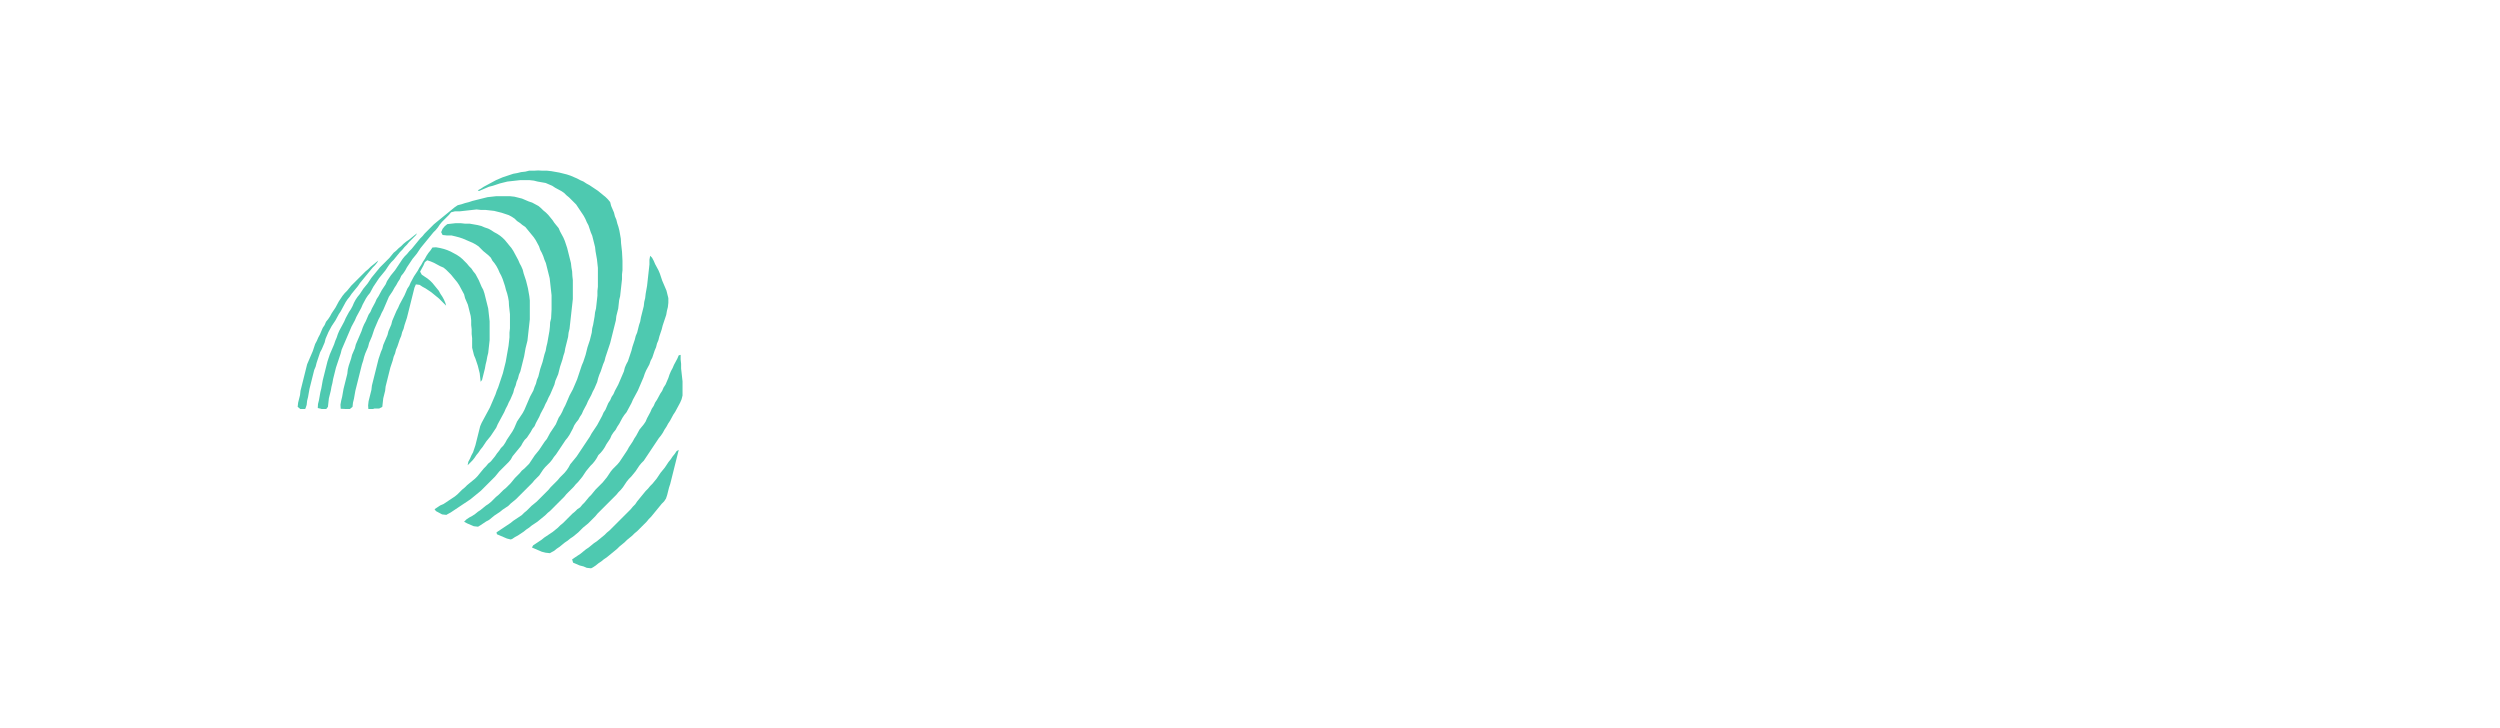
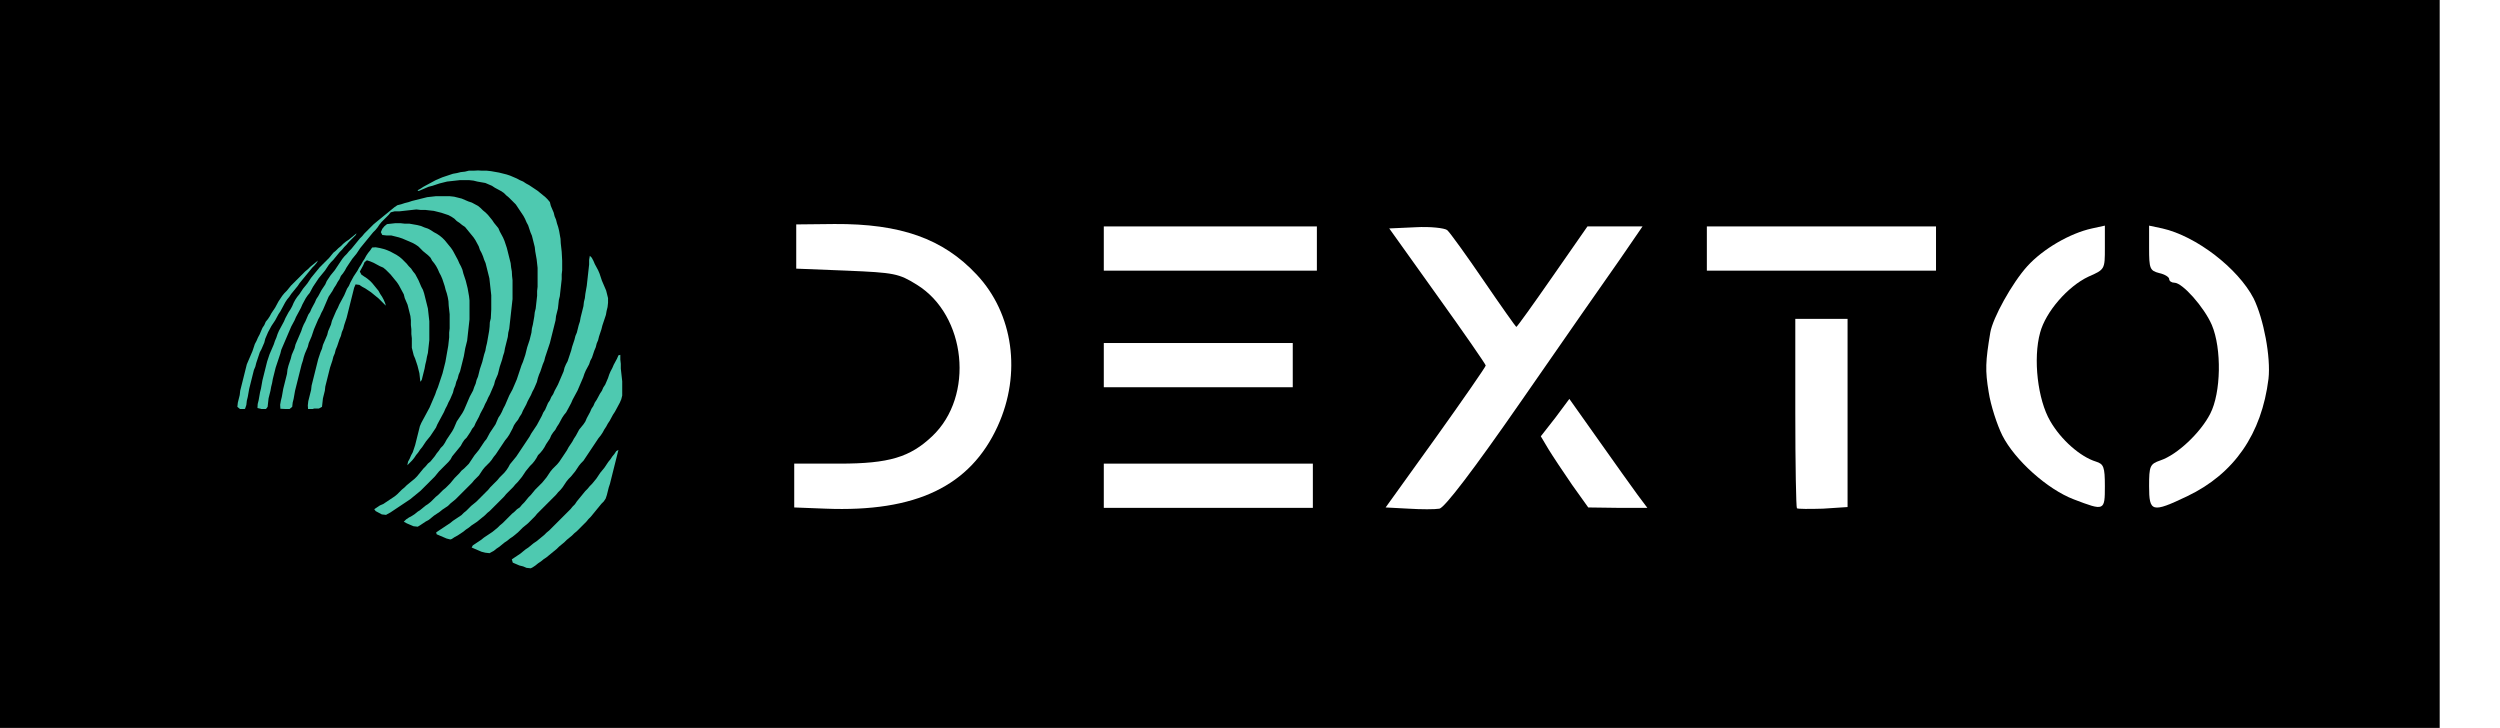
- <svg xmlns="http://www.w3.org/2000/svg" viewBox="1104.497 1876.8 6218.32 1810.56" style="max-height: 500px" width="6218.32" height="1810.56">
+ <svg xmlns="http://www.w3.org/2000/svg" viewBox="2104.50 1876.80 4518.32 1810.56" style="max-height: 500px" width="6218.32" height="1810.56">
+   <rect x="1104.497" y="1876.8" width="6218.32" height="1810.56" fill="#000" />
  <g style="transform: none;" fill="rgb(255,255,255)">
    <g style="transform: none;">
      <g transform="translate(2350, 2750) scale(1.176)">
        <path d="M 464.0,883.5 L 455.0,882.5 L 448.0,879.5 L 441.0,876.5 L 434.5,873.0 L 439.5,868.0 L 445.5,864.0 L 452.0,860.5 L 458.0,856.5 L 463.5,852.0 L 469.5,848.0 L 475.0,843.5 L 480.5,839.0 L 486.5,835.0 L 492.0,830.5 L 497.0,825.5 L 502.0,820.5 L 507.5,816.0 L 512.5,811.0 L 517.5,806.0 L 523.0,801.5 L 528.0,796.5 L 533.0,791.5 L 537.5,786.0 L 542.0,780.5 L 547.0,775.5 L 552.0,770.5 L 556.5,765.0 L 562.0,760.5 L 567.0,755.5 L 572.0,750.5 L 576.0,744.5 L 580.0,738.5 L 584.0,732.5 L 588.5,727.0 L 593.0,721.5 L 597.0,715.5 L 601.0,709.5 L 605.0,703.5 L 609.5,698.0 L 613.0,691.5 L 616.5,685.0 L 620.5,679.0 L 624.5,673.0 L 628.5,667.0 L 631.5,660.0 L 634.5,653.0 L 638.5,647.0 L 642.0,640.5 L 645.0,633.5 L 648.5,627.0 L 651.5,620.0 L 654.5,613.0 L 657.5,606.0 L 661.0,599.5 L 664.5,593.0 L 667.5,586.0 L 670.5,579.0 L 673.5,572.0 L 676.0,564.5 L 678.5,557.0 L 681.0,549.5 L 683.5,542.0 L 686.5,535.0 L 689.0,527.5 L 691.5,520.0 L 693.5,512.0 L 695.5,504.0 L 698.0,496.5 L 700.5,489.0 L 702.5,481.0 L 704.5,473.0 L 705.5,464.0 L 707.5,456.0 L 709.0,447.5 L 710.5,439.0 L 711.5,430.0 L 713.5,422.0 L 714.5,413.0 L 715.5,404.0 L 716.5,395.0 L 716.5,385.0 L 717.5,376.0 L 717.5,366.0 L 717.5,356.0 L 717.5,346.0 L 717.5,336.0 L 716.5,327.0 L 715.5,318.0 L 714.0,309.5 L 712.5,301.0 L 711.5,292.0 L 709.5,284.0 L 707.5,276.0 L 705.5,268.0 L 702.5,261.0 L 700.0,253.5 L 697.5,246.0 L 694.0,239.5 L 691.0,232.5 L 687.5,226.0 L 683.5,220.0 L 679.5,214.0 L 675.5,208.0 L 671.5,202.0 L 666.5,197.0 L 661.5,192.0 L 656.5,187.0 L 651.0,182.5 L 646.0,177.5 L 640.0,173.5 L 633.5,170.0 L 627.0,166.5 L 621.0,162.5 L 614.0,159.5 L 607.0,156.5 L 598.5,155.0 L 590.0,153.5 L 582.0,151.5 L 573.0,150.5 L 563.0,150.5 L 553.0,150.5 L 544.0,151.5 L 535.0,152.5 L 526.0,153.5 L 518.0,155.5 L 510.0,157.5 L 502.5,160.0 L 495.0,162.5 L 487.0,164.5 L 480.0,167.5 L 473.0,170.5 L 466.0,173.5 L 463.5,172.0 L 470.0,168.5 L 476.0,164.5 L 482.5,161.0 L 489.0,157.5 L 495.5,154.0 L 502.0,150.5 L 509.0,147.5 L 516.0,144.5 L 523.5,142.0 L 531.0,139.5 L 538.5,137.0 L 547.0,135.5 L 555.0,133.5 L 564.0,132.5 L 572.0,130.5 L 582.0,130.5 L 591.5,130.0 L 600.0,130.5 L 610.0,130.5 L 619.0,131.5 L 627.5,133.0 L 636.0,134.5 L 644.0,136.5 L 652.0,138.5 L 659.5,141.0 L 666.5,144.0 L 673.5,147.0 L 680.0,150.5 L 687.0,153.5 L 693.0,157.5 L 699.5,161.0 L 705.5,165.0 L 711.5,169.0 L 717.5,173.0 L 723.0,177.5 L 728.5,182.0 L 734.0,186.5 L 739.0,191.5 L 743.5,197.0 L 745.5,205.0 L 748.5,212.0 L 751.5,219.0 L 753.5,227.0 L 756.5,234.0 L 758.5,242.0 L 761.0,249.5 L 763.0,257.5 L 764.5,266.0 L 766.0,274.5 L 766.5,284.0 L 767.5,293.0 L 768.5,302.0 L 769.0,311.5 L 769.5,321.0 L 769.5,331.0 L 769.5,341.0 L 768.5,350.0 L 768.5,360.0 L 767.5,369.0 L 766.5,378.0 L 765.5,387.0 L 764.5,396.0 L 762.5,404.0 L 761.5,413.0 L 760.5,422.0 L 758.5,430.0 L 756.5,438.0 L 755.5,447.0 L 753.5,455.0 L 751.5,463.0 L 749.5,471.0 L 747.5,479.0 L 745.5,487.0 L 743.5,495.0 L 741.0,502.5 L 738.5,510.0 L 736.0,517.5 L 733.5,525.0 L 731.5,533.0 L 728.5,540.0 L 726.0,547.5 L 723.5,555.0 L 720.5,562.0 L 718.0,569.5 L 716.0,577.5 L 713.0,584.5 L 710.0,591.5 L 706.5,598.0 L 703.5,605.0 L 700.0,611.5 L 696.5,618.0 L 693.5,625.0 L 690.0,631.5 L 686.5,638.0 L 683.5,645.0 L 679.5,651.0 L 676.0,657.5 L 671.5,663.0 L 667.5,669.0 L 664.5,676.0 L 661.0,682.5 L 657.5,689.0 L 653.5,695.0 L 649.0,700.5 L 645.0,706.5 L 641.0,712.5 L 637.0,718.5 L 633.0,724.5 L 629.0,730.5 L 624.5,736.0 L 620.5,742.0 L 616.0,747.5 L 611.0,752.5 L 606.0,757.5 L 601.5,763.0 L 597.5,769.0 L 593.5,775.0 L 588.5,780.0 L 583.5,785.0 L 579.0,790.5 L 574.0,795.5 L 569.0,800.5 L 564.0,805.5 L 559.0,810.5 L 554.0,815.5 L 549.0,820.5 L 544.0,825.5 L 538.5,830.0 L 533.0,834.5 L 528.0,839.5 L 522.0,843.5 L 516.0,847.5 L 510.5,852.0 L 504.5,856.0 L 498.5,860.0 L 493.0,864.5 L 487.5,869.0 L 481.0,872.5 L 475.0,876.5 L 469.0,880.5 Z" stroke="none" fill="rgb(78,201,176)" fill-rule="nonzero" transform="translate(-512, -512)" />
        <path d="M 397.0,858.5 L 388.0,857.5 L 381.5,854.0 L 375.0,850.5 L 372.0,846.5 L 378.0,842.5 L 384.0,838.5 L 391.0,835.5 L 397.0,831.5 L 403.0,827.5 L 409.0,823.5 L 415.0,819.5 L 420.5,815.0 L 425.5,810.0 L 430.5,805.0 L 436.0,800.5 L 441.0,795.5 L 446.5,791.0 L 452.0,786.5 L 457.5,782.0 L 462.5,777.0 L 467.0,771.5 L 471.5,766.0 L 476.0,760.5 L 481.0,755.5 L 485.5,750.0 L 491.0,745.5 L 495.5,740.0 L 500.0,734.5 L 504.0,728.5 L 508.5,723.0 L 512.5,717.0 L 517.5,712.0 L 521.5,706.0 L 525.0,699.5 L 529.0,693.5 L 533.0,687.5 L 537.0,681.5 L 540.5,675.0 L 543.5,668.0 L 546.5,661.0 L 550.5,655.0 L 554.5,649.0 L 558.5,643.0 L 562.0,636.5 L 565.0,629.5 L 568.0,622.5 L 571.0,615.5 L 574.0,608.5 L 577.5,602.0 L 581.0,595.5 L 583.5,588.0 L 586.5,581.0 L 588.5,573.0 L 591.5,566.0 L 593.5,558.0 L 595.5,550.0 L 598.0,542.5 L 600.5,535.0 L 602.5,527.0 L 604.5,519.0 L 607.0,511.5 L 608.5,503.0 L 610.5,495.0 L 612.0,486.5 L 613.5,478.0 L 615.0,469.5 L 616.0,460.5 L 616.5,451.0 L 618.5,443.0 L 619.0,433.5 L 619.5,424.0 L 619.5,414.0 L 619.5,404.0 L 619.5,394.0 L 618.5,385.0 L 617.5,376.0 L 616.5,367.0 L 615.5,358.0 L 613.5,350.0 L 611.5,342.0 L 609.5,334.0 L 607.5,326.0 L 604.5,319.0 L 602.0,311.5 L 599.0,304.5 L 595.5,298.0 L 593.0,290.5 L 589.5,284.0 L 586.0,277.5 L 582.0,271.5 L 577.5,266.0 L 573.0,260.5 L 568.5,255.0 L 564.0,249.5 L 558.0,245.5 L 552.5,241.0 L 546.5,237.0 L 541.5,232.0 L 535.5,228.0 L 529.0,224.5 L 521.5,222.0 L 514.0,219.5 L 506.0,217.5 L 498.0,215.5 L 489.0,214.5 L 480.0,213.5 L 470.0,213.5 L 461.0,212.5 L 452.0,213.5 L 443.0,214.5 L 434.0,215.5 L 425.0,216.5 L 415.0,216.5 L 407.0,218.5 L 402.5,224.0 L 397.5,229.0 L 392.5,234.0 L 387.5,239.0 L 383.0,244.5 L 379.0,250.5 L 374.5,256.0 L 369.5,261.0 L 365.0,266.5 L 360.5,272.0 L 356.0,277.5 L 351.5,283.0 L 347.0,288.5 L 342.5,294.0 L 338.5,300.0 L 334.5,306.0 L 330.0,311.5 L 325.5,317.0 L 321.5,323.0 L 317.5,329.0 L 313.5,335.0 L 310.0,341.5 L 306.0,347.5 L 301.5,353.0 L 298.5,360.0 L 294.5,366.0 L 291.0,372.5 L 287.0,378.5 L 283.5,385.0 L 279.5,391.0 L 275.5,397.0 L 272.5,404.0 L 269.5,411.0 L 266.5,418.0 L 263.5,425.0 L 260.0,431.5 L 257.0,438.5 L 253.5,445.0 L 250.5,452.0 L 247.5,459.0 L 244.5,466.0 L 242.0,473.5 L 239.5,481.0 L 236.5,488.0 L 233.5,495.0 L 231.5,503.0 L 228.5,510.0 L 225.5,517.0 L 223.0,524.5 L 221.0,532.5 L 218.5,540.0 L 216.5,548.0 L 214.5,556.0 L 212.5,564.0 L 210.5,572.0 L 208.5,580.0 L 206.5,588.0 L 204.5,596.0 L 203.0,604.5 L 201.5,613.0 L 199.5,621.0 L 198.5,630.0 L 193.0,634.5 L 183.0,634.5 L 173.5,634.0 L 173.0,625.5 L 174.5,617.0 L 176.5,609.0 L 178.0,600.5 L 179.5,592.0 L 181.5,584.0 L 183.5,576.0 L 185.5,568.0 L 187.5,560.0 L 188.5,551.0 L 190.5,543.0 L 193.0,535.5 L 195.5,528.0 L 197.5,520.0 L 200.5,513.0 L 203.5,506.0 L 205.5,498.0 L 208.5,491.0 L 211.5,484.0 L 214.5,477.0 L 217.5,470.0 L 220.0,462.5 L 223.0,455.5 L 226.5,449.0 L 229.5,442.0 L 232.5,435.0 L 236.5,429.0 L 239.5,422.0 L 243.0,415.5 L 246.5,409.0 L 249.5,402.0 L 253.5,396.0 L 257.0,389.5 L 260.5,383.0 L 264.5,377.0 L 268.5,371.0 L 271.5,364.0 L 275.5,358.0 L 279.5,352.0 L 284.0,346.5 L 288.5,341.0 L 292.5,335.0 L 296.5,329.0 L 300.5,323.0 L 304.5,317.0 L 309.0,311.5 L 314.0,306.5 L 318.5,301.0 L 323.5,296.0 L 328.0,290.5 L 332.5,285.0 L 337.0,279.5 L 341.5,274.0 L 346.5,269.0 L 351.0,263.5 L 356.0,258.5 L 361.0,253.5 L 366.0,248.5 L 371.0,243.5 L 376.5,239.0 L 382.0,234.5 L 387.5,230.0 L 393.0,225.5 L 398.5,221.0 L 404.0,216.5 L 409.5,212.0 L 415.0,207.5 L 421.0,203.5 L 429.0,201.5 L 436.5,199.0 L 444.5,197.0 L 452.0,194.5 L 460.0,192.5 L 468.0,190.5 L 476.0,188.5 L 484.0,186.5 L 493.0,185.5 L 502.0,184.5 L 512.0,184.5 L 522.0,184.5 L 532.0,184.5 L 541.0,185.5 L 549.0,187.5 L 557.0,189.5 L 564.0,192.5 L 571.0,195.5 L 578.5,198.0 L 585.0,201.5 L 591.5,205.0 L 597.0,209.5 L 602.0,214.5 L 607.5,219.0 L 612.5,224.0 L 617.0,229.5 L 621.5,235.0 L 625.5,241.0 L 630.0,246.5 L 634.5,252.0 L 637.5,259.0 L 641.0,265.5 L 644.5,272.0 L 647.5,279.0 L 650.0,286.5 L 652.5,294.0 L 654.5,302.0 L 656.5,310.0 L 658.5,318.0 L 660.5,326.0 L 661.5,335.0 L 663.0,343.5 L 663.5,353.0 L 664.5,362.0 L 664.5,372.0 L 664.5,382.0 L 664.5,392.0 L 664.5,402.0 L 663.5,411.0 L 662.5,420.0 L 661.5,429.0 L 660.5,438.0 L 659.5,447.0 L 658.5,456.0 L 657.5,465.0 L 655.5,473.0 L 654.5,482.0 L 652.5,490.0 L 650.5,498.0 L 648.5,506.0 L 647.0,514.5 L 644.5,522.0 L 642.5,530.0 L 640.0,537.5 L 637.5,545.0 L 635.5,553.0 L 633.5,561.0 L 630.5,568.0 L 627.5,575.0 L 625.5,583.0 L 622.5,590.0 L 619.5,597.0 L 616.5,604.0 L 613.0,610.5 L 610.0,617.5 L 606.5,624.0 L 603.5,631.0 L 600.0,637.5 L 596.5,644.0 L 593.5,651.0 L 590.0,657.5 L 586.5,664.0 L 583.5,671.0 L 579.0,676.5 L 575.5,683.0 L 571.5,689.0 L 567.5,695.0 L 562.5,700.0 L 558.5,706.0 L 555.0,712.5 L 550.5,718.0 L 546.0,723.5 L 541.5,729.0 L 537.0,734.5 L 533.5,741.0 L 529.0,746.5 L 524.0,751.5 L 519.0,756.5 L 514.0,761.5 L 509.0,766.5 L 504.5,772.0 L 500.0,777.5 L 495.0,782.5 L 490.0,787.5 L 485.0,792.5 L 480.0,797.5 L 475.0,802.5 L 470.0,807.5 L 464.5,812.0 L 459.0,816.5 L 453.5,821.0 L 448.0,825.5 L 442.0,829.5 L 436.0,833.5 L 430.0,837.5 L 424.0,841.5 L 418.0,845.5 L 412.0,849.5 L 406.0,853.5 L 399.5,857.0 Z" stroke="none" fill="rgb(78,201,176)" fill-rule="nonzero" transform="translate(-512, -512)" />
        <path d="M 442.0,753.5 L 443.5,746.0 L 447.0,739.5 L 450.0,732.5 L 453.5,726.0 L 456.0,718.5 L 458.5,711.0 L 460.5,703.0 L 462.5,695.0 L 464.5,687.0 L 466.5,679.0 L 468.5,671.0 L 471.5,664.0 L 475.0,657.5 L 478.5,651.0 L 482.0,644.5 L 485.5,638.0 L 489.0,631.5 L 492.0,624.5 L 495.0,617.5 L 498.0,610.5 L 501.0,603.5 L 503.5,596.0 L 506.5,589.0 L 509.0,581.5 L 511.5,574.0 L 514.0,566.5 L 516.5,559.0 L 518.5,551.0 L 520.5,543.0 L 522.5,535.0 L 524.0,526.5 L 525.5,518.0 L 527.0,509.5 L 528.5,501.0 L 529.5,492.0 L 530.5,483.0 L 530.5,473.0 L 531.5,464.0 L 531.5,454.0 L 531.5,444.0 L 531.5,434.0 L 530.5,425.0 L 529.5,416.0 L 529.0,406.5 L 527.5,398.0 L 525.5,390.0 L 523.0,382.5 L 521.0,374.5 L 518.5,367.0 L 516.0,359.5 L 513.0,352.5 L 509.5,346.0 L 506.5,339.0 L 503.0,332.5 L 499.0,326.5 L 494.5,321.0 L 491.0,314.5 L 486.0,309.5 L 480.5,305.0 L 475.0,300.5 L 470.0,295.5 L 465.0,290.5 L 459.0,286.5 L 452.5,283.0 L 445.5,280.0 L 438.5,277.0 L 431.5,274.0 L 424.0,271.5 L 416.0,269.5 L 408.0,267.5 L 398.0,267.5 L 389.0,266.5 L 386.0,260.5 L 389.0,253.5 L 393.5,248.0 L 399.0,243.5 L 408.0,242.5 L 417.0,241.5 L 427.0,241.5 L 436.0,242.5 L 446.0,242.5 L 454.5,244.0 L 463.0,245.5 L 471.0,247.5 L 478.0,250.5 L 485.5,253.0 L 492.0,256.5 L 498.0,260.5 L 504.5,264.0 L 510.5,268.0 L 516.0,272.5 L 521.0,277.5 L 525.5,283.0 L 530.0,288.5 L 534.5,294.0 L 538.5,300.0 L 542.0,306.5 L 545.5,313.0 L 549.0,319.5 L 552.0,326.5 L 555.5,333.0 L 558.5,340.0 L 560.5,348.0 L 563.0,355.5 L 565.5,363.0 L 567.5,371.0 L 569.5,379.0 L 571.0,387.5 L 572.5,396.0 L 573.5,405.0 L 573.5,415.0 L 573.5,425.0 L 573.5,435.0 L 573.5,445.0 L 572.5,454.0 L 571.5,463.0 L 570.5,472.0 L 569.5,481.0 L 568.5,490.0 L 566.5,498.0 L 564.5,506.0 L 563.0,514.5 L 561.5,523.0 L 559.5,531.0 L 557.5,539.0 L 555.5,547.0 L 553.5,555.0 L 550.5,562.0 L 548.5,570.0 L 545.5,577.0 L 543.5,585.0 L 540.5,592.0 L 538.5,600.0 L 535.5,607.0 L 532.5,614.0 L 529.0,620.5 L 526.0,627.5 L 522.5,634.0 L 519.5,641.0 L 516.0,647.5 L 512.5,654.0 L 509.0,660.5 L 505.5,667.0 L 502.5,674.0 L 498.5,680.0 L 494.5,686.0 L 490.5,692.0 L 486.0,697.5 L 481.5,703.0 L 477.5,709.0 L 473.5,715.0 L 469.0,720.5 L 465.0,726.5 L 460.5,732.0 L 456.5,738.0 L 452.0,743.5 L 447.0,748.5 L 442.0,753.5 Z" stroke="none" fill="rgb(78,201,176)" fill-rule="nonzero" transform="translate(-512, -512)" />
        <path d="M 143.0,634.5 L 133.0,634.5 L 125.0,632.5 L 125.5,624.0 L 127.5,616.0 L 129.0,607.5 L 130.5,599.0 L 132.5,591.0 L 134.0,582.5 L 135.5,574.0 L 137.5,566.0 L 139.5,558.0 L 141.5,550.0 L 143.5,542.0 L 145.5,534.0 L 148.0,526.5 L 150.5,519.0 L 153.5,512.0 L 156.5,505.0 L 159.5,498.0 L 162.0,490.5 L 165.0,483.5 L 167.5,476.0 L 170.5,469.0 L 174.0,462.5 L 177.5,456.0 L 181.0,449.5 L 184.0,442.5 L 187.5,436.0 L 191.0,429.5 L 195.0,423.5 L 198.5,417.0 L 201.5,410.0 L 205.0,403.5 L 209.0,397.5 L 213.5,392.0 L 217.5,386.0 L 221.5,380.0 L 226.0,374.5 L 230.5,369.0 L 234.5,363.0 L 238.5,357.0 L 243.0,351.5 L 247.5,346.0 L 252.0,340.5 L 256.5,335.0 L 261.5,330.0 L 266.5,325.0 L 271.5,320.0 L 276.5,315.0 L 281.0,309.5 L 285.5,304.0 L 291.0,299.5 L 296.0,294.5 L 301.5,290.0 L 306.5,285.0 L 312.0,280.5 L 318.0,276.5 L 323.5,272.0 L 329.0,267.5 L 334.5,263.0 L 333.0,266.5 L 328.0,271.5 L 323.0,276.5 L 318.0,281.5 L 313.5,287.0 L 308.5,292.0 L 304.0,297.5 L 299.0,302.5 L 294.5,308.0 L 290.0,313.5 L 285.5,319.0 L 280.5,324.0 L 276.0,329.5 L 272.0,335.5 L 268.0,341.5 L 263.5,347.0 L 259.0,352.5 L 254.5,358.0 L 250.5,364.0 L 246.5,370.0 L 242.5,376.0 L 239.0,382.5 L 235.5,389.0 L 231.0,394.5 L 227.0,400.5 L 223.5,407.0 L 220.0,413.5 L 217.0,420.5 L 213.5,427.0 L 210.0,433.5 L 206.5,440.0 L 203.5,447.0 L 200.0,453.5 L 196.5,460.0 L 193.5,467.0 L 190.5,474.0 L 187.5,481.0 L 184.5,488.0 L 181.5,495.0 L 178.5,502.0 L 175.5,509.0 L 173.5,517.0 L 171.0,524.5 L 168.5,532.0 L 166.0,539.5 L 163.5,547.0 L 161.5,555.0 L 159.5,563.0 L 157.5,571.0 L 156.0,579.5 L 154.0,587.5 L 152.5,596.0 L 150.5,604.0 L 148.5,612.0 L 147.5,621.0 L 146.5,630.0 Z" stroke="none" fill="rgb(78,201,176)" fill-rule="nonzero" transform="translate(-512, -512)" />
        <path d="M 242.0,634.5 L 232.0,634.5 L 231.5,627.0 L 232.5,618.0 L 234.5,610.0 L 236.5,602.0 L 238.5,594.0 L 239.5,585.0 L 241.5,577.0 L 243.5,569.0 L 245.5,561.0 L 247.5,553.0 L 249.5,545.0 L 251.5,537.0 L 253.5,529.0 L 256.0,521.5 L 258.5,514.0 L 261.5,507.0 L 263.5,499.0 L 266.5,492.0 L 269.5,485.0 L 272.5,478.0 L 274.5,470.0 L 277.5,463.0 L 280.5,456.0 L 282.5,448.0 L 285.5,441.0 L 288.5,434.0 L 291.5,427.0 L 295.0,420.5 L 298.0,413.5 L 301.5,407.0 L 305.0,400.5 L 308.5,394.0 L 311.5,387.0 L 314.5,380.0 L 318.5,374.0 L 321.5,367.0 L 325.0,360.5 L 328.5,354.0 L 332.5,348.0 L 336.5,342.0 L 340.0,335.5 L 344.0,329.5 L 347.5,323.0 L 351.5,317.0 L 355.0,310.5 L 359.0,304.5 L 363.5,299.0 L 367.5,293.0 L 375.0,292.5 L 383.5,294.0 L 391.5,296.0 L 399.0,298.5 L 406.0,301.5 L 412.5,305.0 L 419.0,308.5 L 425.0,312.5 L 430.5,317.0 L 435.5,322.0 L 440.5,327.0 L 445.0,332.5 L 450.0,337.5 L 454.0,343.5 L 458.5,349.0 L 462.0,355.5 L 465.5,362.0 L 468.5,369.0 L 471.5,376.0 L 475.0,382.5 L 477.5,390.0 L 479.5,398.0 L 481.5,406.0 L 483.5,414.0 L 485.5,422.0 L 486.5,431.0 L 487.5,440.0 L 488.5,449.0 L 488.5,459.0 L 488.5,469.0 L 488.5,479.0 L 488.5,489.0 L 487.5,498.0 L 486.5,507.0 L 485.5,516.0 L 483.5,524.0 L 482.0,532.5 L 480.0,540.5 L 478.5,549.0 L 476.5,557.0 L 474.5,565.0 L 472.5,573.0 L 469.5,577.0 L 468.5,568.0 L 467.5,559.0 L 465.5,551.0 L 463.5,543.0 L 461.0,535.5 L 458.5,528.0 L 455.5,521.0 L 453.5,513.0 L 451.5,505.0 L 451.5,495.0 L 451.5,485.0 L 450.5,476.0 L 450.5,466.0 L 449.5,457.0 L 449.5,447.0 L 448.5,438.0 L 446.5,430.0 L 444.5,422.0 L 442.5,414.0 L 439.5,407.0 L 436.5,400.0 L 434.5,392.0 L 431.0,385.5 L 427.5,379.0 L 424.0,372.5 L 420.0,366.5 L 415.5,361.0 L 411.0,355.5 L 406.5,350.0 L 401.5,345.0 L 396.5,340.0 L 391.0,335.5 L 384.0,332.5 L 377.5,329.0 L 371.0,325.5 L 364.0,322.5 L 356.5,320.0 L 351.5,324.0 L 348.5,331.0 L 345.0,337.5 L 341.5,344.0 L 345.0,350.5 L 351.0,354.5 L 357.0,358.5 L 362.5,363.0 L 367.5,368.0 L 372.0,373.5 L 376.5,379.0 L 381.0,384.5 L 384.5,391.0 L 388.5,397.0 L 392.0,403.5 L 395.0,410.5 L 396.5,416.0 L 391.5,411.0 L 386.5,406.0 L 381.5,401.0 L 376.0,396.5 L 370.5,392.0 L 365.0,387.5 L 359.0,383.5 L 353.0,379.5 L 346.5,376.0 L 340.5,372.0 L 332.5,371.0 L 329.5,378.0 L 327.5,386.0 L 325.5,394.0 L 323.5,402.0 L 321.5,410.0 L 319.5,418.0 L 317.5,426.0 L 315.5,434.0 L 313.5,442.0 L 311.0,449.5 L 308.5,457.0 L 306.5,465.0 L 303.5,472.0 L 301.5,480.0 L 298.5,487.0 L 296.0,494.5 L 293.5,502.0 L 290.5,509.0 L 288.5,517.0 L 285.5,524.0 L 283.5,532.0 L 281.0,539.5 L 278.5,547.0 L 276.5,555.0 L 274.5,563.0 L 272.5,571.0 L 270.5,579.0 L 268.5,587.0 L 267.5,596.0 L 265.5,604.0 L 263.5,612.0 L 262.5,621.0 L 261.5,630.0 L 255.0,633.5 L 245.0,633.5 Z" stroke="none" fill="rgb(78,201,176)" fill-rule="nonzero" transform="translate(-512, -512)" />
        <path d="M 533.0,910.5 L 525.0,908.5 L 518.0,905.5 L 511.0,902.5 L 504.0,899.5 L 503.0,895.5 L 509.0,891.5 L 515.0,887.5 L 521.0,883.5 L 527.0,879.5 L 533.0,875.5 L 538.5,871.0 L 544.5,867.0 L 550.5,863.0 L 556.5,859.0 L 561.5,854.0 L 567.0,849.5 L 572.0,844.5 L 577.0,839.5 L 582.5,835.0 L 588.0,830.5 L 593.0,825.5 L 598.0,820.5 L 603.0,815.5 L 608.0,810.5 L 613.0,805.5 L 617.5,800.0 L 622.5,795.0 L 627.5,790.0 L 632.5,785.0 L 637.0,779.5 L 642.0,774.5 L 647.0,769.5 L 651.5,764.0 L 655.5,758.0 L 659.0,751.5 L 663.5,746.0 L 668.0,740.5 L 672.5,735.0 L 676.5,729.0 L 680.5,723.0 L 684.5,717.0 L 688.5,711.0 L 692.5,705.0 L 696.5,699.0 L 700.5,693.0 L 704.0,686.5 L 708.0,680.5 L 712.0,674.5 L 716.0,668.5 L 719.5,662.0 L 723.0,655.5 L 726.5,649.0 L 729.5,642.0 L 733.5,636.0 L 736.5,629.0 L 739.5,622.0 L 743.5,616.0 L 746.5,609.0 L 750.5,603.0 L 753.5,596.0 L 757.0,589.5 L 760.5,583.0 L 763.5,576.0 L 766.5,569.0 L 769.5,562.0 L 772.5,555.0 L 774.5,547.0 L 777.5,540.0 L 781.0,533.5 L 783.5,526.0 L 786.0,518.5 L 788.5,511.0 L 790.5,503.0 L 793.0,495.5 L 795.5,488.0 L 797.5,480.0 L 800.5,473.0 L 802.5,465.0 L 804.5,457.0 L 807.0,449.5 L 808.5,441.0 L 810.5,433.0 L 812.5,425.0 L 814.5,417.0 L 815.5,408.0 L 817.5,400.0 L 818.5,391.0 L 820.0,382.5 L 821.5,374.0 L 822.5,365.0 L 823.5,356.0 L 824.5,347.0 L 825.5,338.0 L 826.5,329.0 L 826.5,319.0 L 828.0,310.5 L 832.0,314.5 L 835.5,321.0 L 838.5,328.0 L 842.0,334.5 L 845.5,341.0 L 848.5,348.0 L 851.0,355.5 L 853.5,363.0 L 856.5,370.0 L 859.5,377.0 L 862.5,384.0 L 864.5,392.0 L 866.5,400.0 L 866.5,410.0 L 865.5,419.0 L 863.5,427.0 L 862.0,435.5 L 859.5,443.0 L 857.0,450.5 L 854.5,458.0 L 852.5,466.0 L 850.0,473.5 L 847.5,481.0 L 845.5,489.0 L 842.5,496.0 L 840.5,504.0 L 837.5,511.0 L 835.0,518.5 L 832.5,526.0 L 829.0,532.5 L 826.5,540.0 L 823.0,546.5 L 819.5,553.0 L 816.5,560.0 L 814.0,567.5 L 811.0,574.5 L 808.0,581.5 L 805.0,588.5 L 802.0,595.5 L 798.5,602.0 L 795.0,608.5 L 791.5,615.0 L 788.5,622.0 L 785.0,628.5 L 781.5,635.0 L 778.0,641.5 L 773.5,647.0 L 769.5,653.0 L 766.0,659.5 L 762.5,666.0 L 758.5,672.0 L 755.0,678.5 L 750.5,684.0 L 746.5,690.0 L 743.5,697.0 L 739.5,703.0 L 735.5,709.0 L 732.0,715.5 L 728.0,721.5 L 723.5,727.0 L 718.5,732.0 L 715.0,738.5 L 711.0,744.5 L 706.5,750.0 L 701.5,755.0 L 697.0,760.5 L 692.5,766.0 L 688.5,772.0 L 684.5,778.0 L 680.0,783.5 L 675.5,789.0 L 670.5,794.0 L 666.0,799.5 L 661.0,804.5 L 656.0,809.5 L 651.0,814.5 L 646.5,820.0 L 641.5,825.0 L 636.5,830.0 L 631.5,835.0 L 626.5,840.0 L 621.5,845.0 L 616.5,850.0 L 611.0,854.5 L 606.0,859.5 L 600.5,864.0 L 595.0,868.5 L 589.5,873.0 L 583.5,877.0 L 577.5,881.0 L 572.0,885.5 L 566.0,889.5 L 560.5,894.0 L 554.5,898.0 L 548.5,902.0 L 542.0,905.5 L 536.0,909.5 Z" stroke="none" fill="rgb(78,201,176)" fill-rule="nonzero" transform="translate(-512, -512)" />
        <path d="M 98.0,634.5 L 88.0,634.5 L 82.5,630.0 L 83.5,621.0 L 85.5,613.0 L 87.5,605.0 L 88.5,596.0 L 90.5,588.0 L 92.5,580.0 L 94.5,572.0 L 96.5,564.0 L 98.5,556.0 L 100.5,548.0 L 102.5,540.0 L 105.5,533.0 L 108.5,526.0 L 111.5,519.0 L 114.5,512.0 L 117.0,504.5 L 119.5,497.0 L 123.0,490.5 L 126.0,483.5 L 129.5,477.0 L 132.5,470.0 L 135.5,463.0 L 139.5,457.0 L 142.5,450.0 L 147.0,444.5 L 151.0,438.5 L 154.5,432.0 L 158.5,426.0 L 162.5,420.0 L 166.0,413.5 L 169.5,407.0 L 173.5,401.0 L 177.5,395.0 L 182.0,389.5 L 187.0,384.5 L 191.5,379.0 L 196.0,373.5 L 201.0,368.5 L 206.0,363.5 L 211.0,358.5 L 216.0,353.5 L 221.0,348.5 L 226.0,343.5 L 231.5,339.0 L 236.5,334.0 L 242.0,329.5 L 247.5,325.0 L 253.0,320.5 L 250.5,325.0 L 246.0,330.5 L 241.0,335.5 L 236.5,341.0 L 232.0,346.5 L 227.5,352.0 L 223.0,357.5 L 218.5,363.0 L 214.0,368.5 L 210.0,374.5 L 205.5,380.0 L 201.0,385.5 L 196.5,391.0 L 192.5,397.0 L 188.0,402.5 L 184.0,408.5 L 180.5,415.0 L 177.0,421.5 L 173.5,428.0 L 169.5,434.0 L 166.0,440.5 L 162.5,447.0 L 158.5,453.0 L 154.5,459.0 L 151.0,465.5 L 147.5,472.0 L 144.5,479.0 L 141.5,486.0 L 139.5,494.0 L 136.5,501.0 L 133.5,508.0 L 130.0,514.5 L 127.5,522.0 L 125.0,529.5 L 122.5,537.0 L 120.5,545.0 L 117.5,552.0 L 115.5,560.0 L 113.5,568.0 L 111.5,576.0 L 109.5,584.0 L 107.5,592.0 L 106.0,600.5 L 104.5,609.0 L 102.5,617.0 L 101.5,626.0 L 99.0,633.5 Z" stroke="none" fill="rgb(78,201,176)" fill-rule="nonzero" transform="translate(-512, -512)" />
        <path d="M 616.0,939.5 L 607.0,938.5 L 599.0,936.5 L 592.0,933.5 L 585.0,930.5 L 578.0,927.5 L 580.5,923.0 L 586.5,919.0 L 592.5,915.0 L 598.5,911.0 L 604.0,906.5 L 610.0,902.5 L 616.0,898.5 L 622.0,894.5 L 627.5,890.0 L 633.0,885.5 L 638.0,880.5 L 643.5,876.0 L 648.5,871.0 L 653.5,866.0 L 658.5,861.0 L 663.5,856.0 L 669.0,851.5 L 674.0,846.5 L 680.0,842.5 L 684.5,837.0 L 689.5,832.0 L 694.0,826.5 L 698.5,821.0 L 703.5,816.0 L 708.0,810.5 L 712.5,805.0 L 717.5,800.0 L 722.5,795.0 L 727.5,790.0 L 732.0,784.5 L 736.5,779.0 L 740.5,773.0 L 744.5,767.0 L 749.0,761.5 L 754.0,756.5 L 759.0,751.5 L 763.5,746.0 L 767.5,740.0 L 771.5,734.0 L 775.5,728.0 L 779.5,722.0 L 783.0,715.5 L 787.0,709.5 L 791.0,703.5 L 794.5,697.0 L 798.5,691.0 L 802.0,684.5 L 805.5,678.0 L 810.0,672.5 L 814.5,667.0 L 818.5,661.0 L 821.5,654.0 L 825.0,647.5 L 828.5,641.0 L 831.5,634.0 L 835.5,628.0 L 838.5,621.0 L 842.5,615.0 L 846.0,608.5 L 849.5,602.0 L 853.5,596.0 L 856.5,589.0 L 860.5,583.0 L 863.5,576.0 L 866.5,569.0 L 869.0,561.5 L 872.0,554.5 L 875.5,548.0 L 878.5,541.0 L 882.0,534.5 L 885.5,528.0 L 888.5,521.0 L 892.5,520.0 L 892.5,530.0 L 893.5,539.0 L 893.5,549.0 L 894.5,558.0 L 895.5,567.0 L 896.5,576.0 L 896.5,586.0 L 896.5,596.0 L 896.5,606.0 L 894.5,614.0 L 891.5,621.0 L 888.0,627.5 L 884.5,634.0 L 881.0,640.5 L 877.0,646.5 L 873.5,653.0 L 870.0,659.5 L 866.0,665.5 L 862.5,672.0 L 858.5,678.0 L 855.0,684.5 L 851.0,690.5 L 846.5,696.0 L 842.5,702.0 L 838.5,708.0 L 834.5,714.0 L 830.5,720.0 L 826.5,726.0 L 822.5,732.0 L 818.5,738.0 L 814.5,744.0 L 809.5,749.0 L 805.0,754.5 L 801.0,760.5 L 797.0,766.5 L 792.5,772.0 L 788.0,777.5 L 783.0,782.5 L 778.5,788.0 L 774.5,794.0 L 770.5,800.0 L 766.0,805.5 L 761.0,810.5 L 756.5,816.0 L 751.5,821.0 L 746.5,826.0 L 741.5,831.0 L 736.5,836.0 L 731.5,841.0 L 726.5,846.0 L 721.5,851.0 L 716.5,856.0 L 712.0,861.5 L 707.0,866.5 L 702.0,871.5 L 697.0,876.5 L 691.5,881.0 L 686.0,885.5 L 681.0,890.5 L 676.0,895.5 L 670.5,900.0 L 665.0,904.5 L 659.0,908.5 L 653.5,913.0 L 647.5,917.0 L 642.0,921.5 L 636.5,926.0 L 630.5,930.0 L 625.0,934.5 L 618.5,938.0 Z" stroke="none" fill="rgb(78,201,176)" fill-rule="nonzero" transform="translate(-512, -512)" />
        <path d="M 703.0,971.5 L 694.0,970.5 L 687.0,967.5 L 679.0,965.5 L 672.0,962.5 L 665.0,959.5 L 663.0,952.5 L 669.0,948.5 L 675.0,944.5 L 681.0,940.5 L 686.5,936.0 L 692.0,931.5 L 698.0,927.5 L 703.5,923.0 L 709.0,918.5 L 715.0,914.5 L 720.5,910.0 L 726.0,905.5 L 731.5,901.0 L 736.5,896.0 L 742.0,891.5 L 747.0,886.5 L 752.0,881.5 L 757.0,876.5 L 762.0,871.5 L 767.0,866.5 L 772.0,861.5 L 777.0,856.5 L 782.0,851.5 L 787.0,846.5 L 791.5,841.0 L 796.5,836.0 L 800.5,830.0 L 805.0,824.5 L 809.5,819.0 L 814.0,813.5 L 818.5,808.0 L 823.5,803.0 L 828.0,797.5 L 833.0,792.5 L 837.5,787.0 L 842.0,781.5 L 846.0,775.5 L 850.0,769.5 L 854.5,764.0 L 859.0,758.5 L 863.0,752.5 L 867.0,746.5 L 871.5,741.0 L 875.5,735.0 L 880.0,729.5 L 884.0,723.5 L 888.5,721.0 L 886.5,729.0 L 884.5,737.0 L 882.5,745.0 L 880.5,753.0 L 878.5,761.0 L 876.5,769.0 L 874.5,777.0 L 872.5,785.0 L 870.5,793.0 L 868.0,800.5 L 866.0,808.5 L 864.0,816.5 L 861.5,824.0 L 857.5,830.0 L 852.5,835.0 L 848.0,840.5 L 843.5,846.0 L 839.0,851.5 L 834.5,857.0 L 830.0,862.5 L 825.0,867.5 L 820.5,873.0 L 815.5,878.0 L 810.5,883.0 L 805.5,888.0 L 800.5,893.0 L 795.0,897.5 L 790.0,902.5 L 784.5,907.0 L 779.0,911.5 L 774.0,916.5 L 768.5,921.0 L 763.0,925.5 L 758.0,930.5 L 752.5,935.0 L 747.0,939.5 L 741.5,944.0 L 736.0,948.5 L 730.0,952.5 L 724.5,957.0 L 718.5,961.0 L 713.0,965.5 L 707.0,969.5 Z" stroke="none" fill="rgb(78,201,176)" fill-rule="nonzero" transform="translate(-512, -512)" />
      </g>
      <path d="M3308 3142 l-78 -3 0 -54 0 -55 113 0 c123 0 175 -16 230 -68 106 -100 85 -301 -38 -377 -45 -28 -56 -30 -174 -35 l-126 -5 0 -55 0 -55 95 -1 c164 -1 270 36 354 126 91 97 112 246 52 377 -68 149 -203 214 -428 205z" />
      <path d="M4758 3142 l-57 -3 125 -174 c68 -95 124 -176 124 -179 0 -3 -54 -81 -120 -173 l-120 -168 66 -3 c36 -2 71 2 78 7 7 6 48 63 91 126 43 63 80 115 81 115 2 0 42 -56 90 -125 l87 -125 68 0 69 0 -57 83 c-32 45 -141 202 -243 349 -122 176 -192 267 -205 270 -11 2 -46 2 -77 0z" />
      <path d="M5724 3141 c-2 -2 -4 -109 -4 -238 l0 -233 65 0 65 0 0 234 0 234 -61 4 c-33 1 -63 1 -65 -1z" />
      <path d="M4000 3085 l0 -55 260 0 260 0 0 55 0 55 -260 0 -260 0 0 -55z" />
      <path d="M5165 3083 c-22 -32 -48 -71 -59 -89 l-19 -32 36 -46 35 -47 73 103 c40 57 84 118 97 136 l24 32 -73 0 -74 -1 -40 -56z" />
      <path d="M6413 3119 c-66 -25 -147 -98 -178 -159 -13 -26 -29 -75 -34 -108 -9 -54 -8 -76 4 -148 6 -36 54 -123 92 -165 39 -43 106 -82 161 -94 l32 -7 0 55 c0 54 0 54 -41 72 -51 24 -106 87 -120 139 -18 65 -6 167 25 220 27 47 75 89 114 101 19 6 22 13 22 61 0 62 -1 62 -77 33z" />
      <path d="M6600 3086 c0 -50 2 -55 28 -64 42 -14 100 -69 124 -116 27 -52 29 -162 4 -221 -19 -44 -73 -105 -93 -105 -7 0 -13 -4 -13 -9 0 -5 -11 -12 -25 -15 -23 -6 -25 -11 -25 -62 l0 -56 33 7 c84 19 188 99 227 174 25 51 43 146 37 200 -17 137 -85 236 -202 292 -88 42 -95 40 -95 -25z" />
      <path d="M4000 2785 l0 -55 235 0 235 0 0 55 0 55 -235 0 -235 0 0 -55z" />
      <path d="M4000 2495 l0 -55 265 0 265 0 0 55 0 55 -265 0 -265 0 0 -55z" />
      <path d="M5500 2495 l0 -55 285 0 285 0 0 55 0 55 -285 0 -285 0 0 -55z" />
    </g>
  </g>
</svg>
